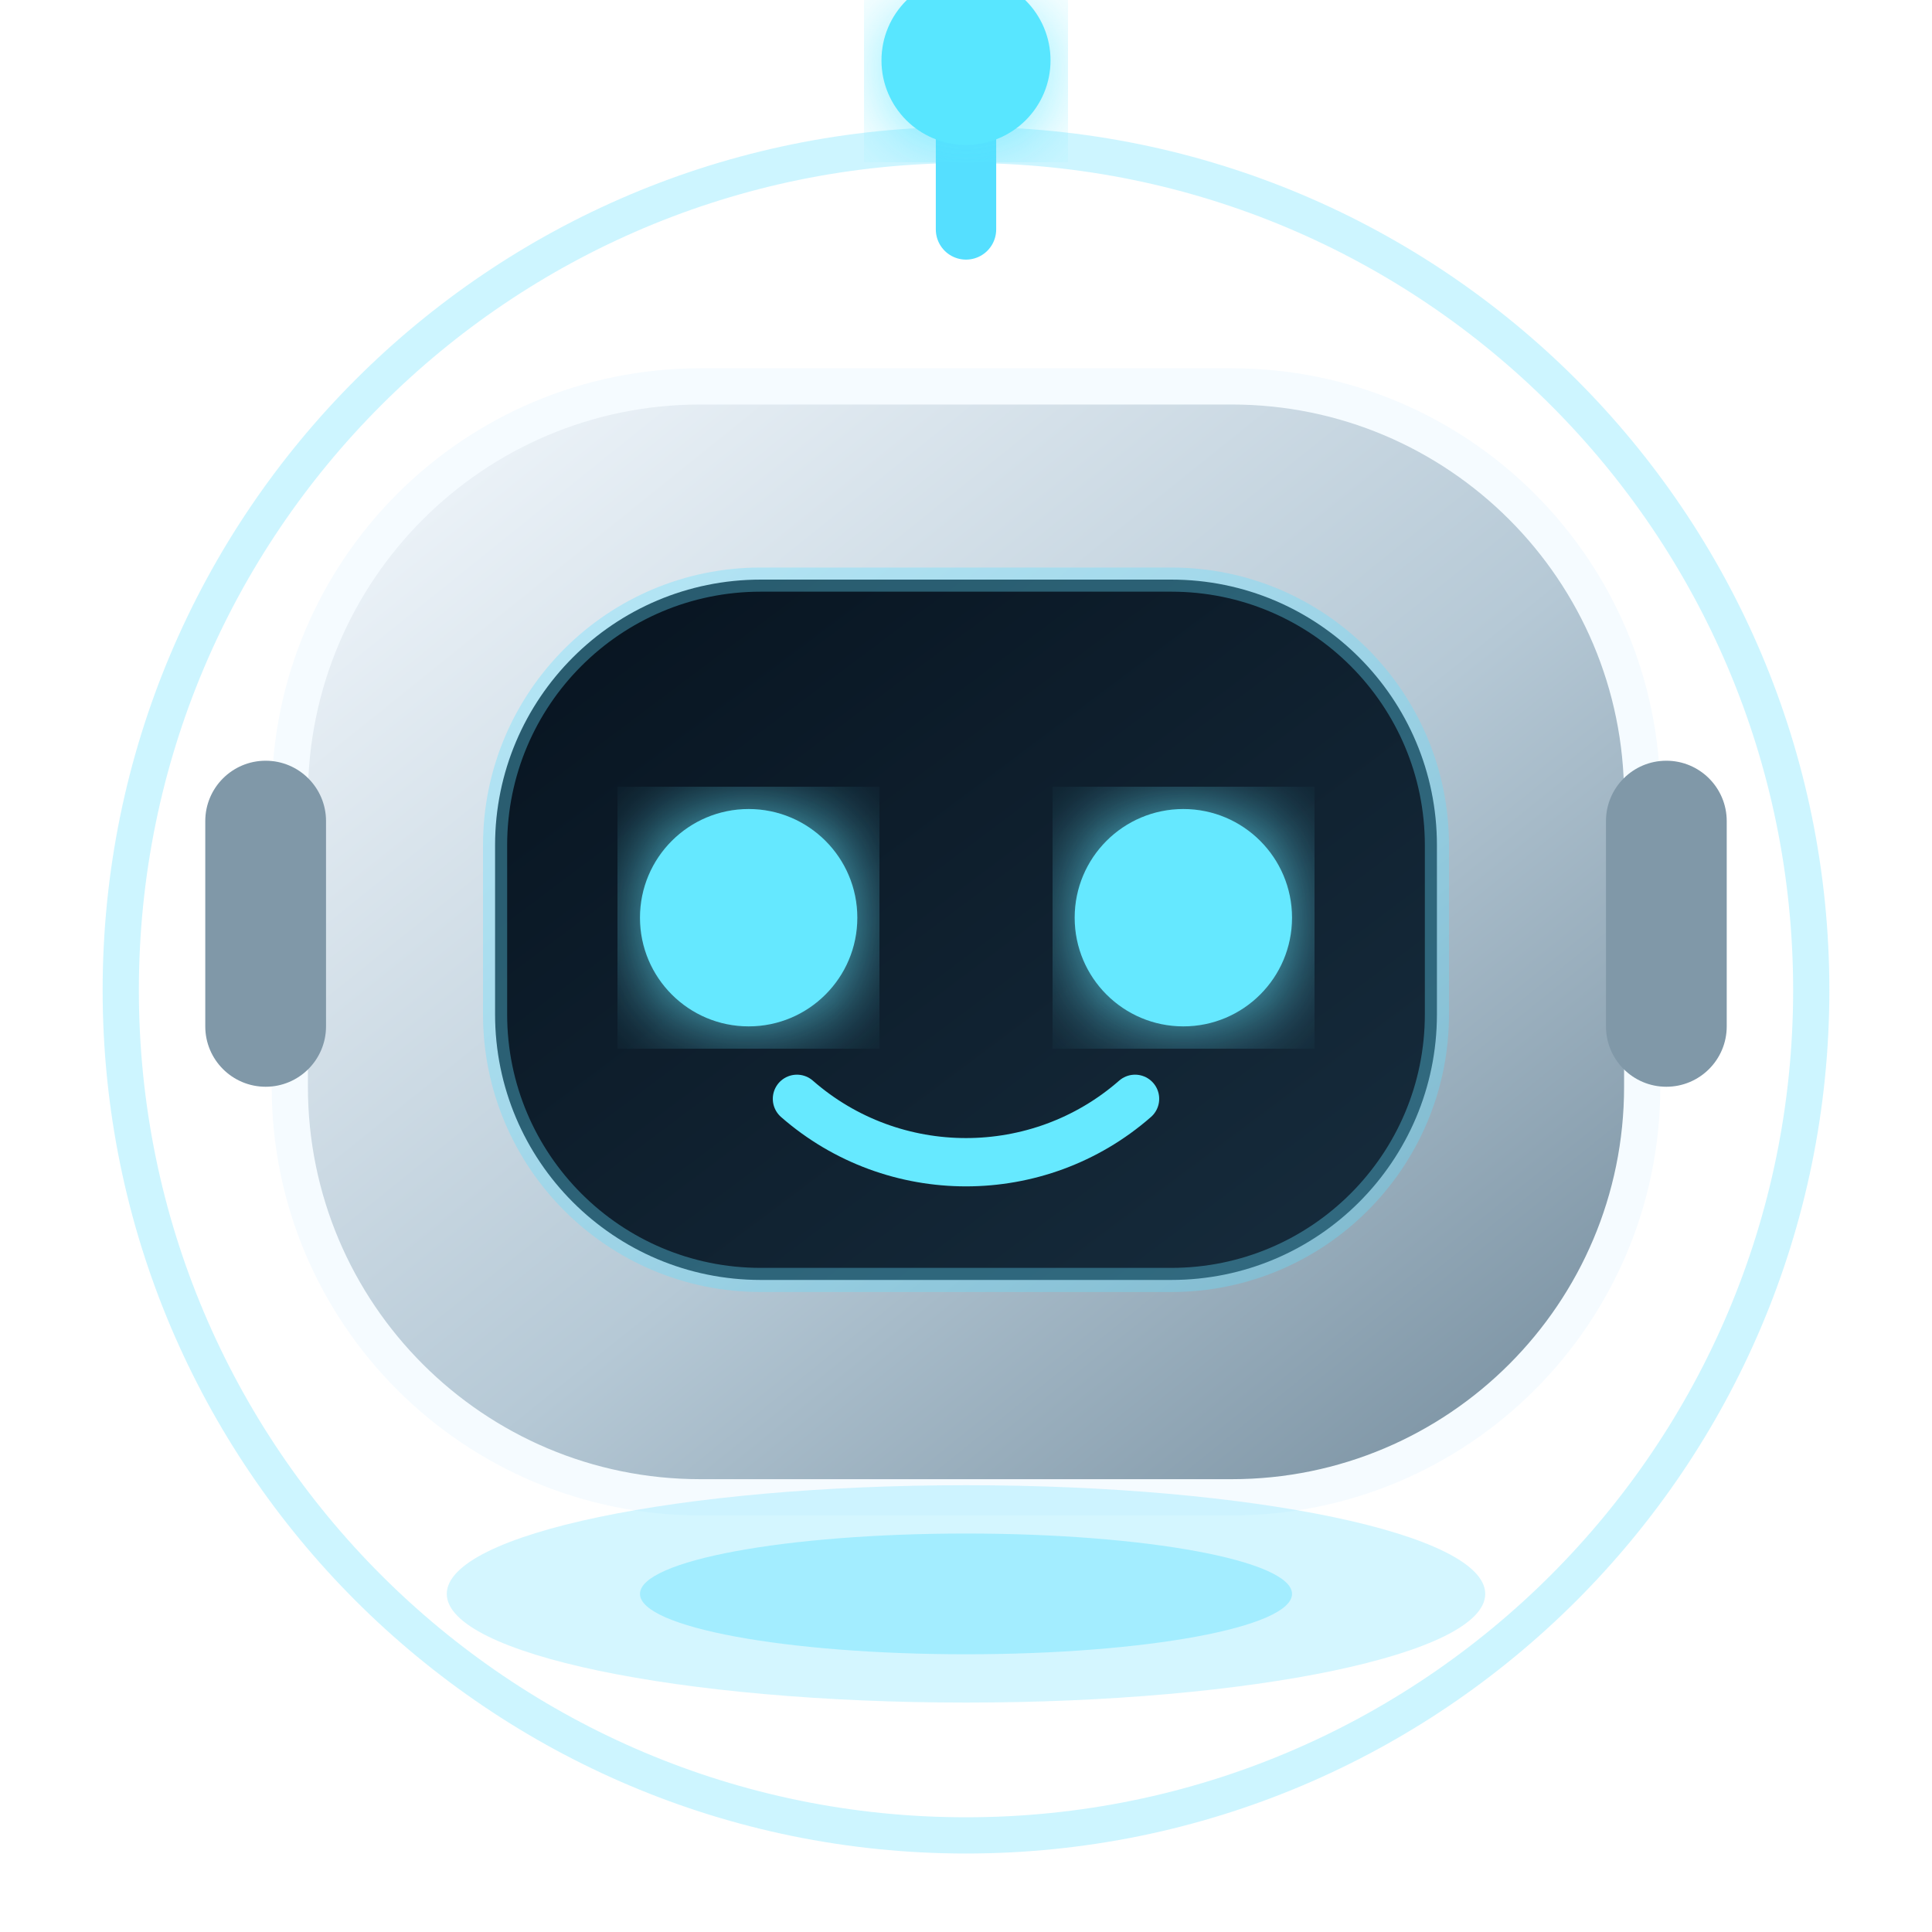
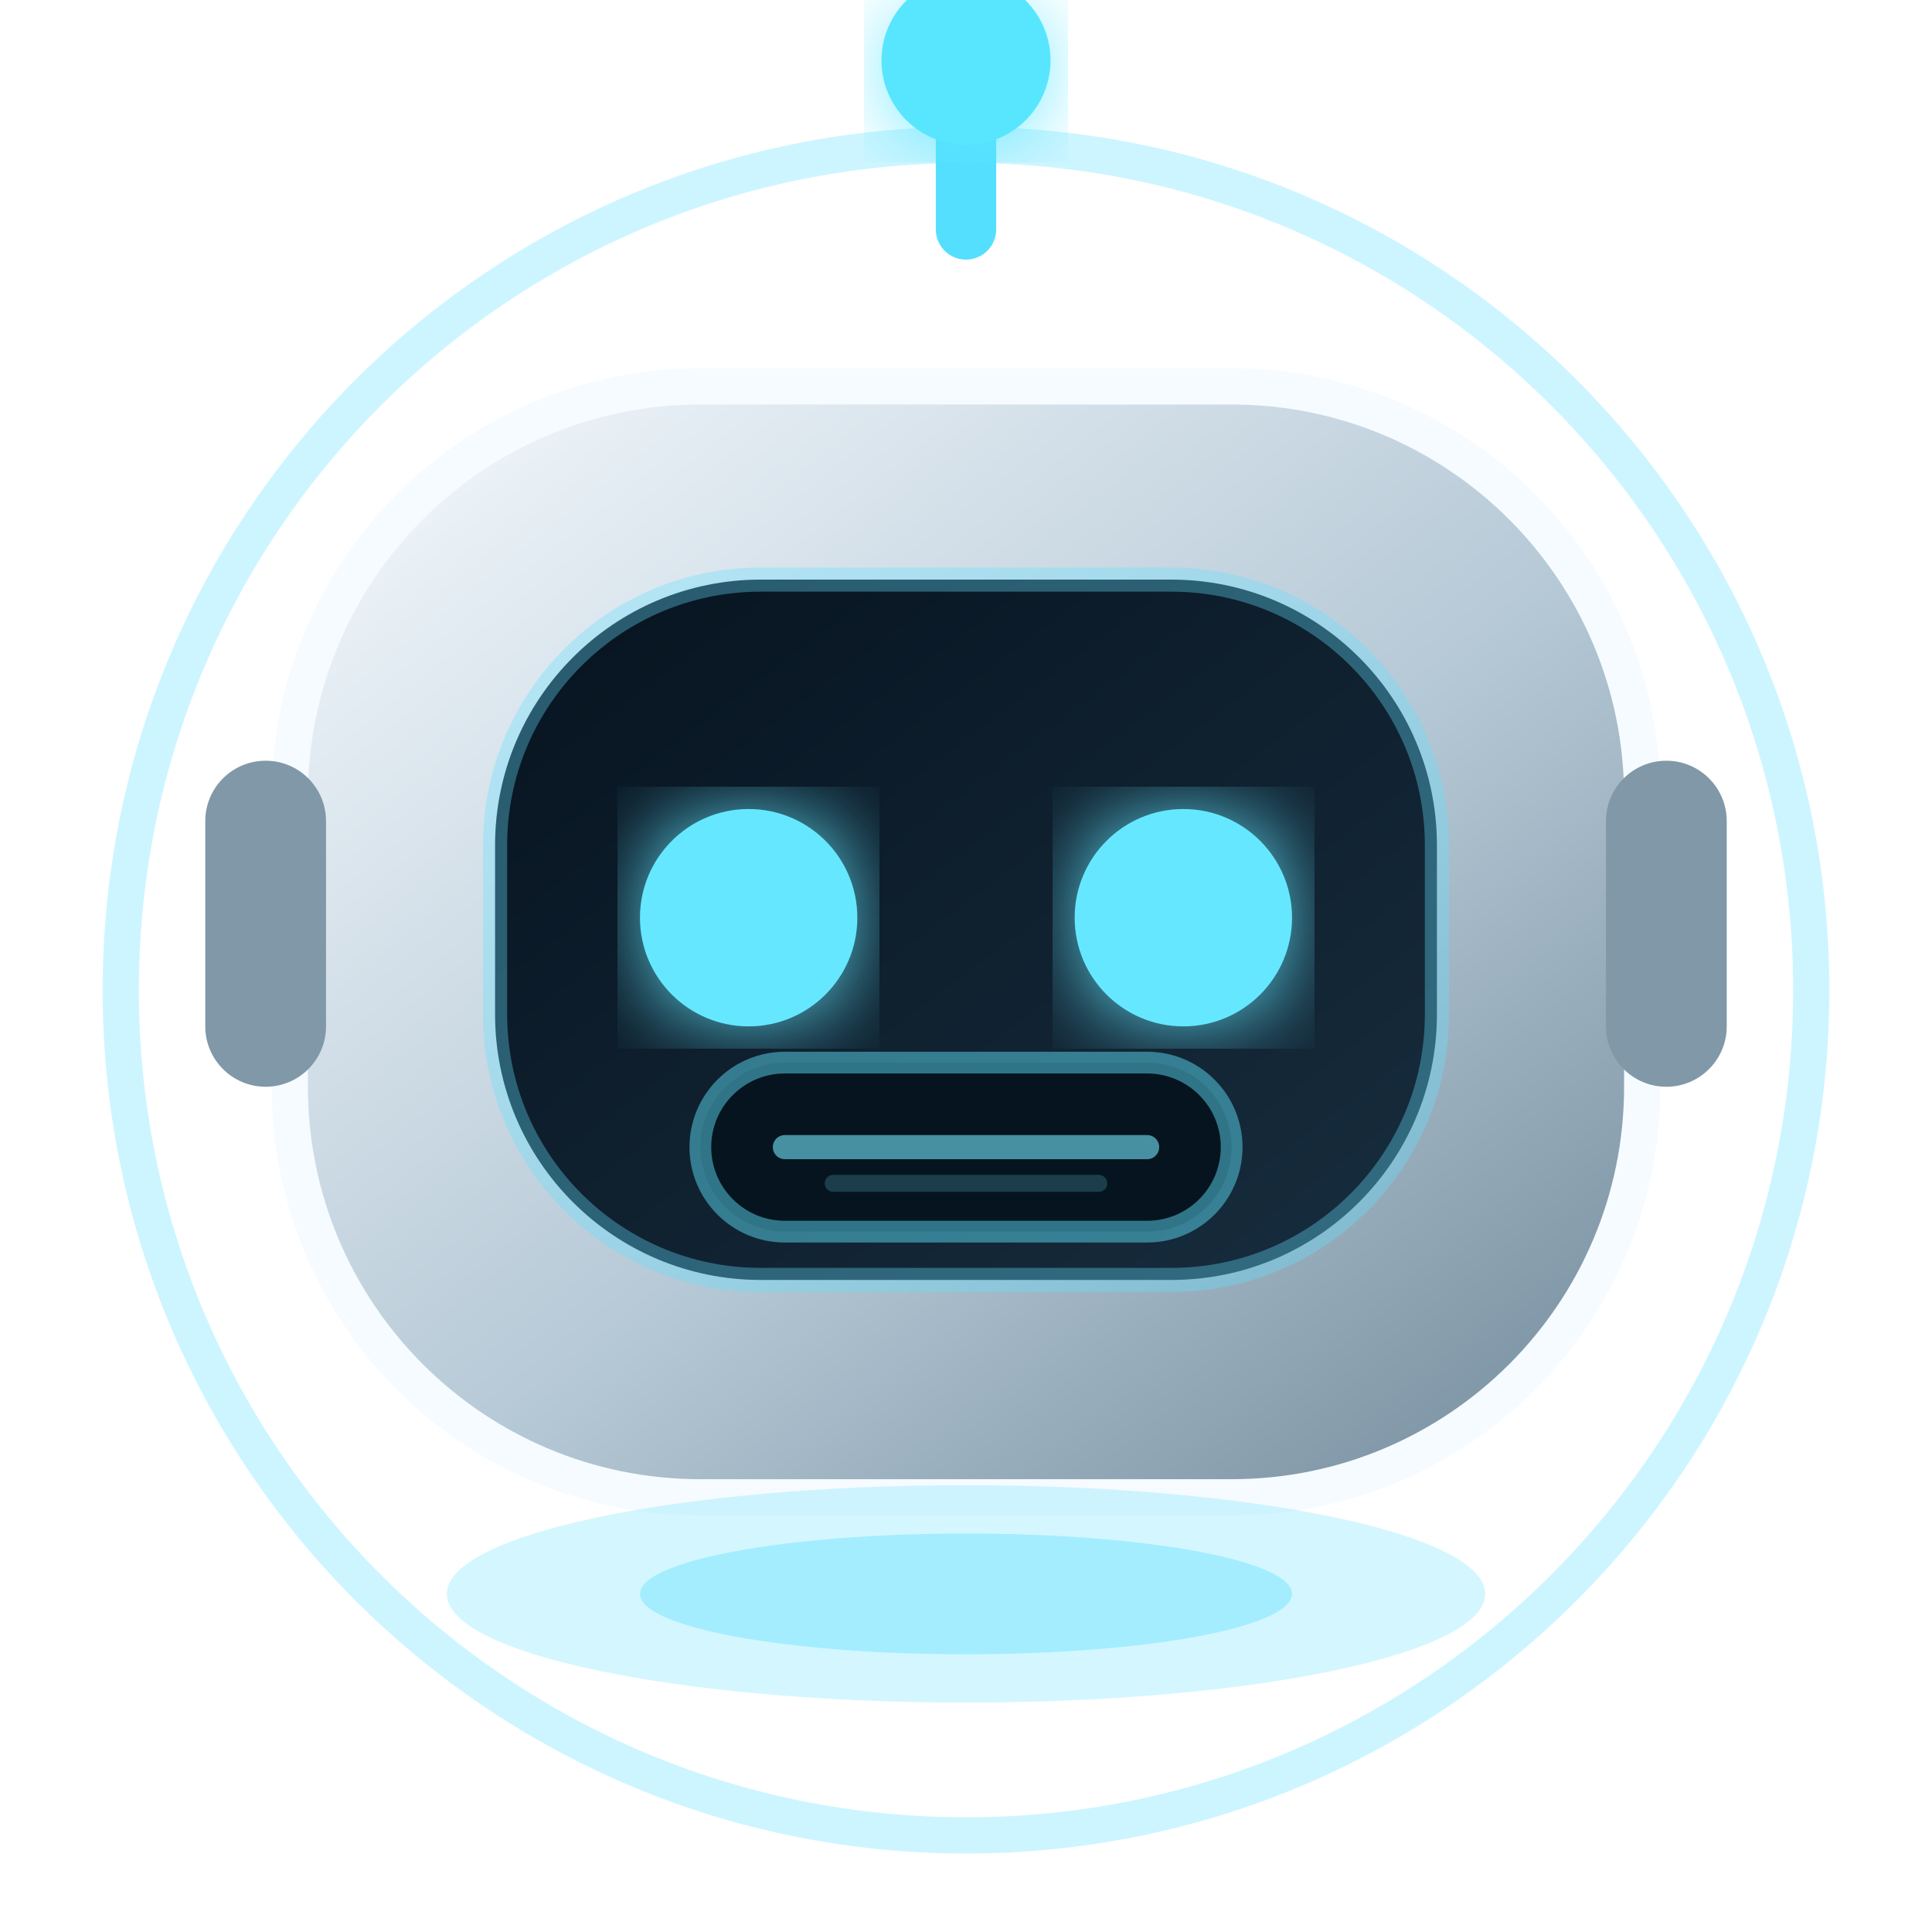
<svg xmlns="http://www.w3.org/2000/svg" viewBox="0 0 160 160" role="img" aria-label="Egonar AI">
  <defs>
    <linearGradient id="metal" x1="0" y1="0" x2="1" y2="1">
      <stop offset="0" stop-color="#f7fbff" />
      <stop offset=".55" stop-color="#b6c9d6" />
      <stop offset="1" stop-color="#71899a" />
    </linearGradient>
    <linearGradient id="face" x1="0" y1="0" x2="1" y2="1">
      <stop offset="0" stop-color="#07131f" />
      <stop offset="1" stop-color="#172d3e" />
    </linearGradient>
    <filter id="glow">
      <feGaussianBlur stdDeviation="4" result="b" />
      <feMerge>
        <feMergeNode in="b" />
        <feMergeNode in="SourceGraphic" />
      </feMerge>
    </filter>
  </defs>
  <circle cx="80" cy="82" r="70" fill="none" stroke="#4edcff" stroke-opacity=".28" stroke-width="3">
-     <animate attributeName="stroke-opacity" values=".18;.5;.18" dur="2.6s" repeatCount="indefinite" />
+     <animate attributeName="stroke-opacity" values=".18;.42;.18" dur="3.2s" repeatCount="indefinite" />
  </circle>
  <path d="M80 19V7" stroke="#55dfff" stroke-width="5" stroke-linecap="round" />
  <circle cx="80" cy="5" r="7" fill="#59e6ff" filter="url(#glow)">
-     <animate attributeName="r" values="6;8;6" dur="1.8s" repeatCount="indefinite" />
+     <animate attributeName="r" values="6;7;6" dur="2.1s" repeatCount="indefinite" />
  </circle>
  <rect x="24" y="32" width="112" height="92" rx="34" fill="url(#metal)" stroke="#f5fbff" stroke-width="3">
-     <animateTransform attributeName="transform" type="translate" values="0 0;0 -2;0 0;0 1;0 0" dur="4.8s" repeatCount="indefinite" />
+     <animateTransform attributeName="transform" type="translate" values="0 0;0 -1.5;0 0;0 .8;0 0" dur="5.8s" repeatCount="indefinite" />
  </rect>
  <rect x="41" y="48" width="78" height="58" rx="22" fill="url(#face)" stroke="#64dfff" stroke-opacity=".35" stroke-width="2" />
  <circle cx="62" cy="76" r="9" fill="#65e8ff" filter="url(#glow)">
    <animate attributeName="r" values="9;9;2;2;9;9" keyTimes="0;.72;.77;.80;.85;1" dur="5.7s" repeatCount="indefinite" />
    <animate attributeName="opacity" values="1;1;.25;.25;1;1" keyTimes="0;.72;.77;.80;.85;1" dur="5.7s" repeatCount="indefinite" />
  </circle>
  <circle cx="98" cy="76" r="9" fill="#65e8ff" filter="url(#glow)">
    <animate attributeName="r" values="9;9;2;2;9;9" keyTimes="0;.72;.77;.80;.85;1" dur="5.7s" repeatCount="indefinite" begin=".04s" />
    <animate attributeName="opacity" values="1;1;.25;.25;1;1" keyTimes="0;.72;.77;.80;.85;1" dur="5.7s" repeatCount="indefinite" begin=".04s" />
  </circle>
-   <path d="M66 91c8 7 20 7 28 0" fill="none" stroke="#66e9ff" stroke-width="4" stroke-linecap="round">
-     <animate attributeName="stroke-width" values="4;5;4" dur="2.8s" repeatCount="indefinite" />
-   </path>
+   <g class="egonar-mouth">
+     <rect class="mouth-frame" x="58" y="88" width="44" height="14" rx="7" fill="#06141f" stroke="#5fdff7" stroke-opacity=".48" stroke-width="1.8" />
+     <path class="mouth-line" d="M65 95H95" stroke="#74eaff" stroke-opacity=".58" stroke-width="2" stroke-linecap="round" />
+     <path class="mouth-line-2" d="M69 98H91" stroke="#74eaff" stroke-opacity=".2" stroke-width="1.4" stroke-linecap="round" />
+   </g>
  <rect x="17" y="63" width="10" height="27" rx="5" fill="#8098a8" />
  <rect x="133" y="63" width="10" height="27" rx="5" fill="#8098a8" />
  <ellipse cx="80" cy="132" rx="43" ry="9" fill="#55dfff" fill-opacity=".25">
-     <animate attributeName="rx" values="40;46;40" dur="3.6s" repeatCount="indefinite" />
+     <animate attributeName="rx" values="40;44;40" dur="4.2s" repeatCount="indefinite" />
  </ellipse>
  <ellipse cx="80" cy="132" rx="27" ry="5" fill="#55dfff" fill-opacity=".38">
-     <animate attributeName="rx" values="25;29;25" dur="3.6s" repeatCount="indefinite" />
+     <animate attributeName="rx" values="25;28;25" dur="4.2s" repeatCount="indefinite" />
  </ellipse>
</svg>
